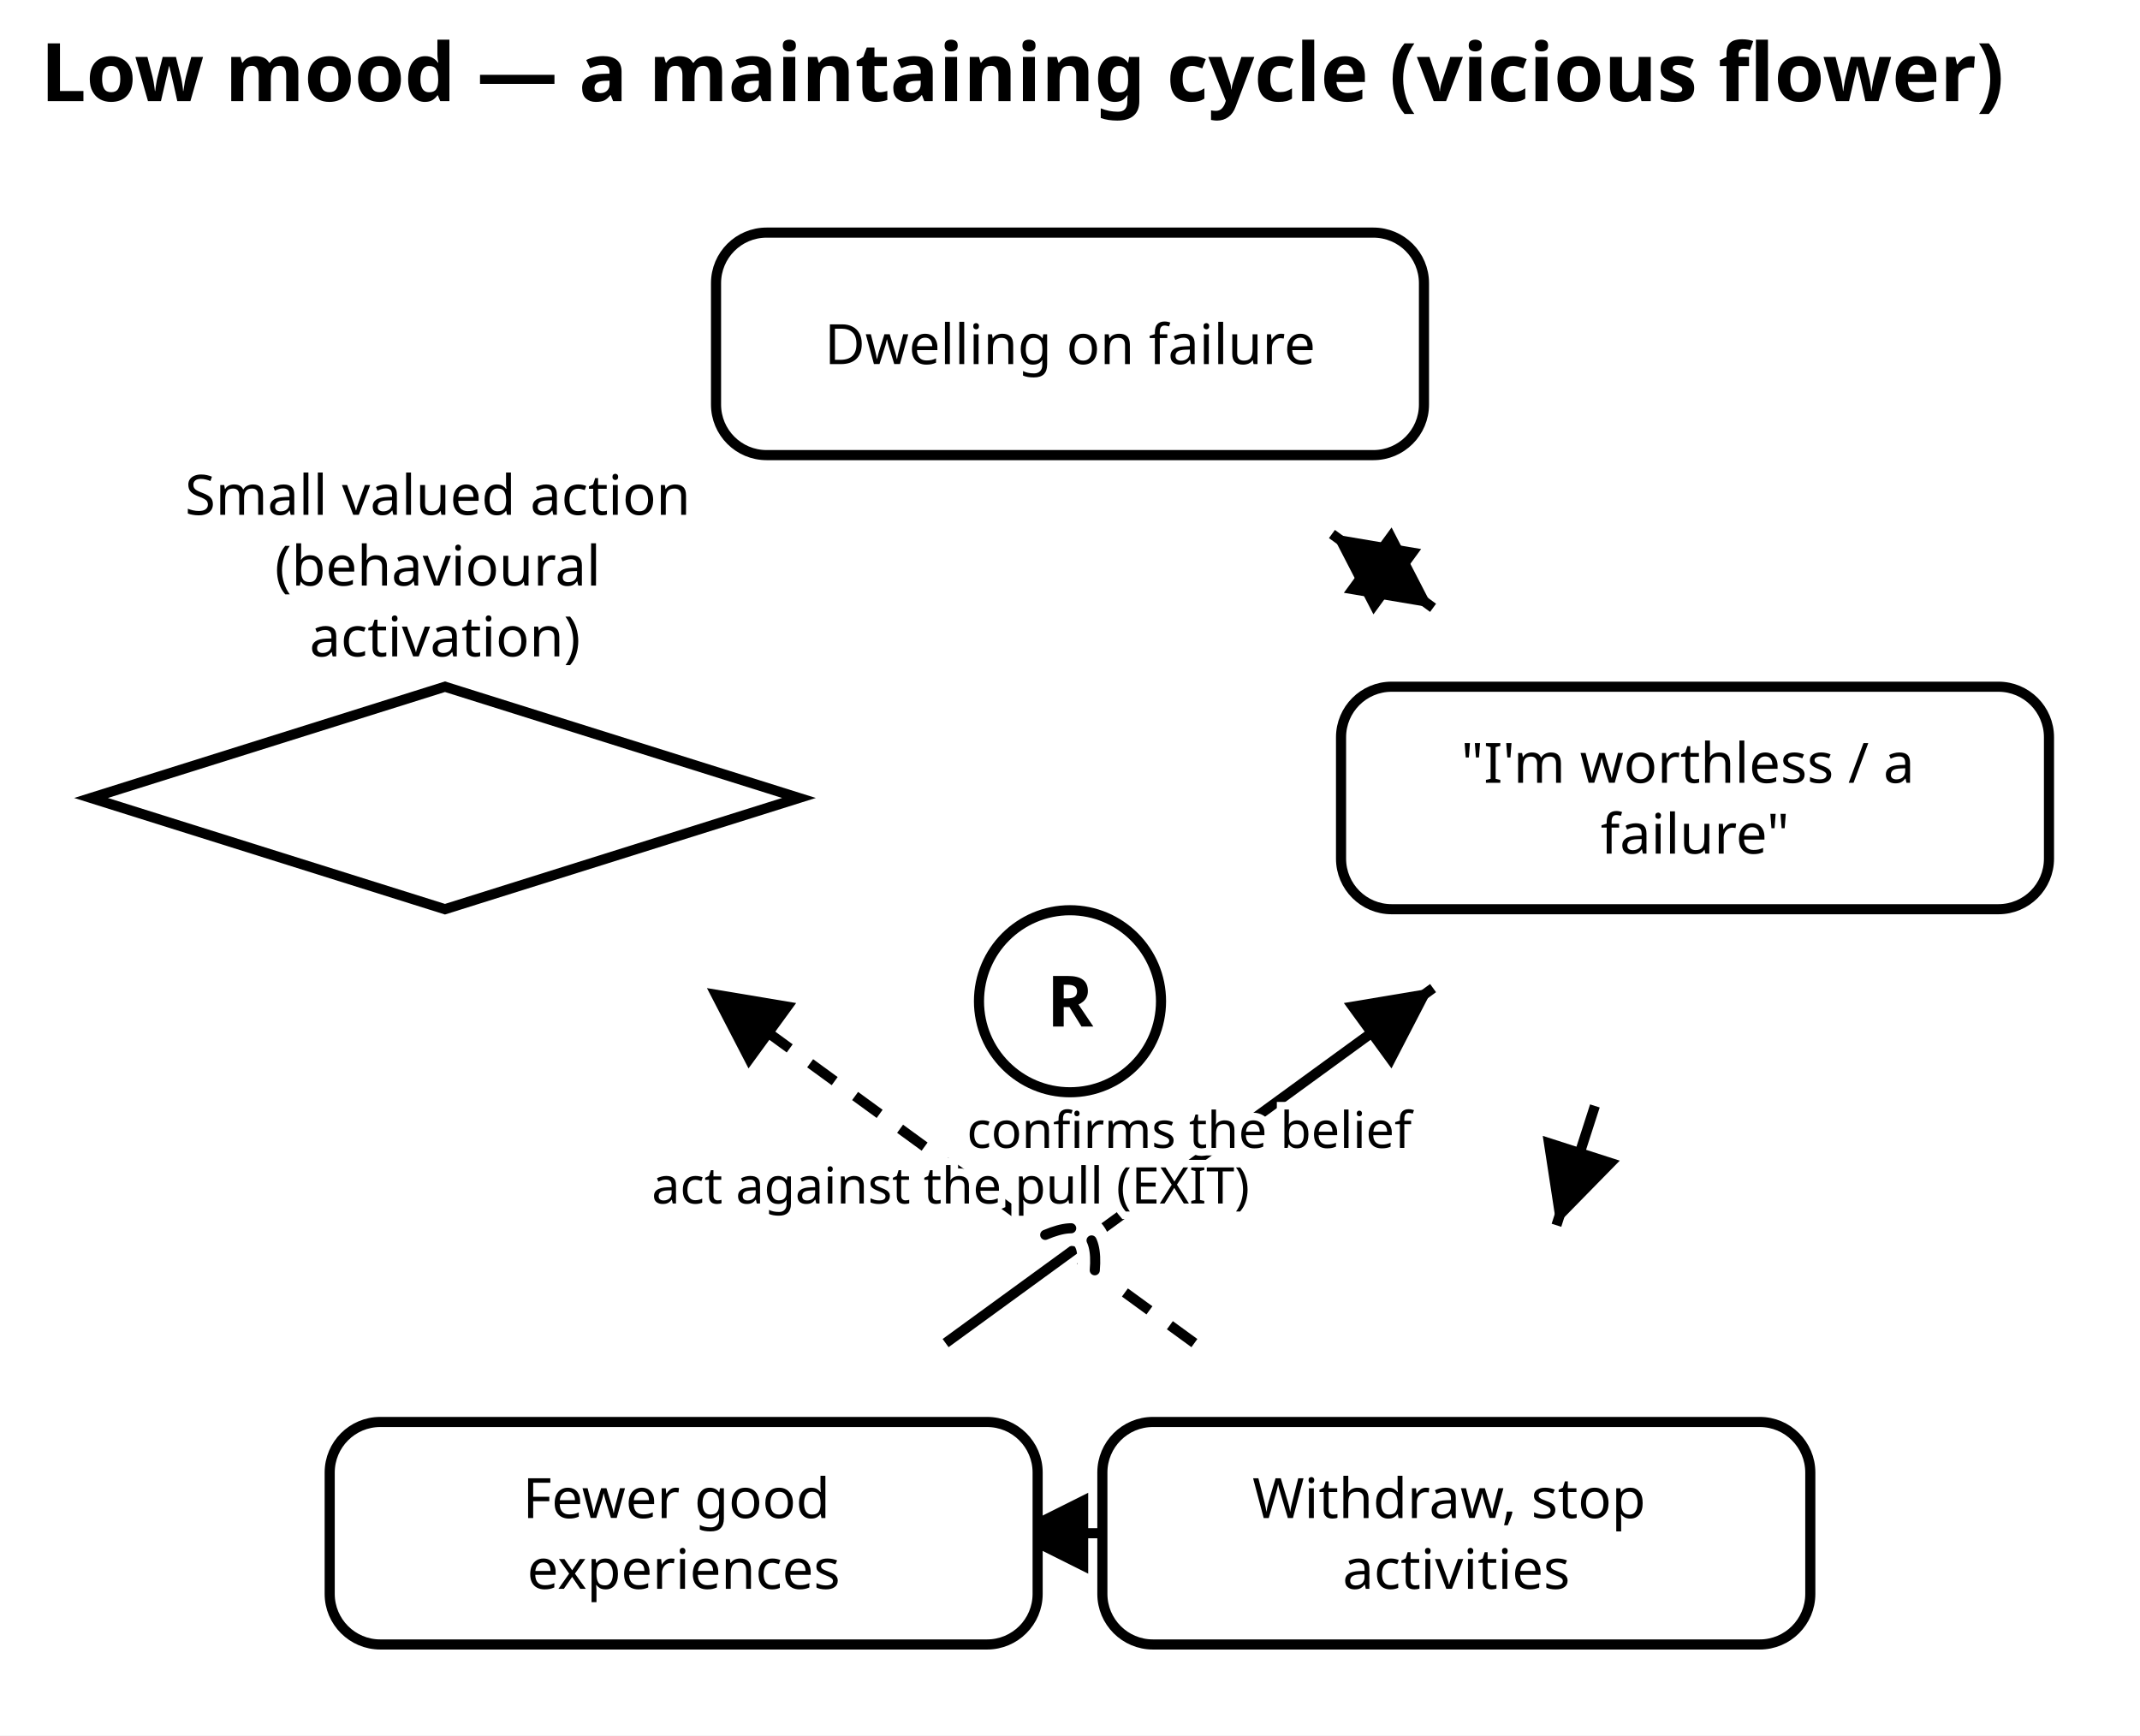
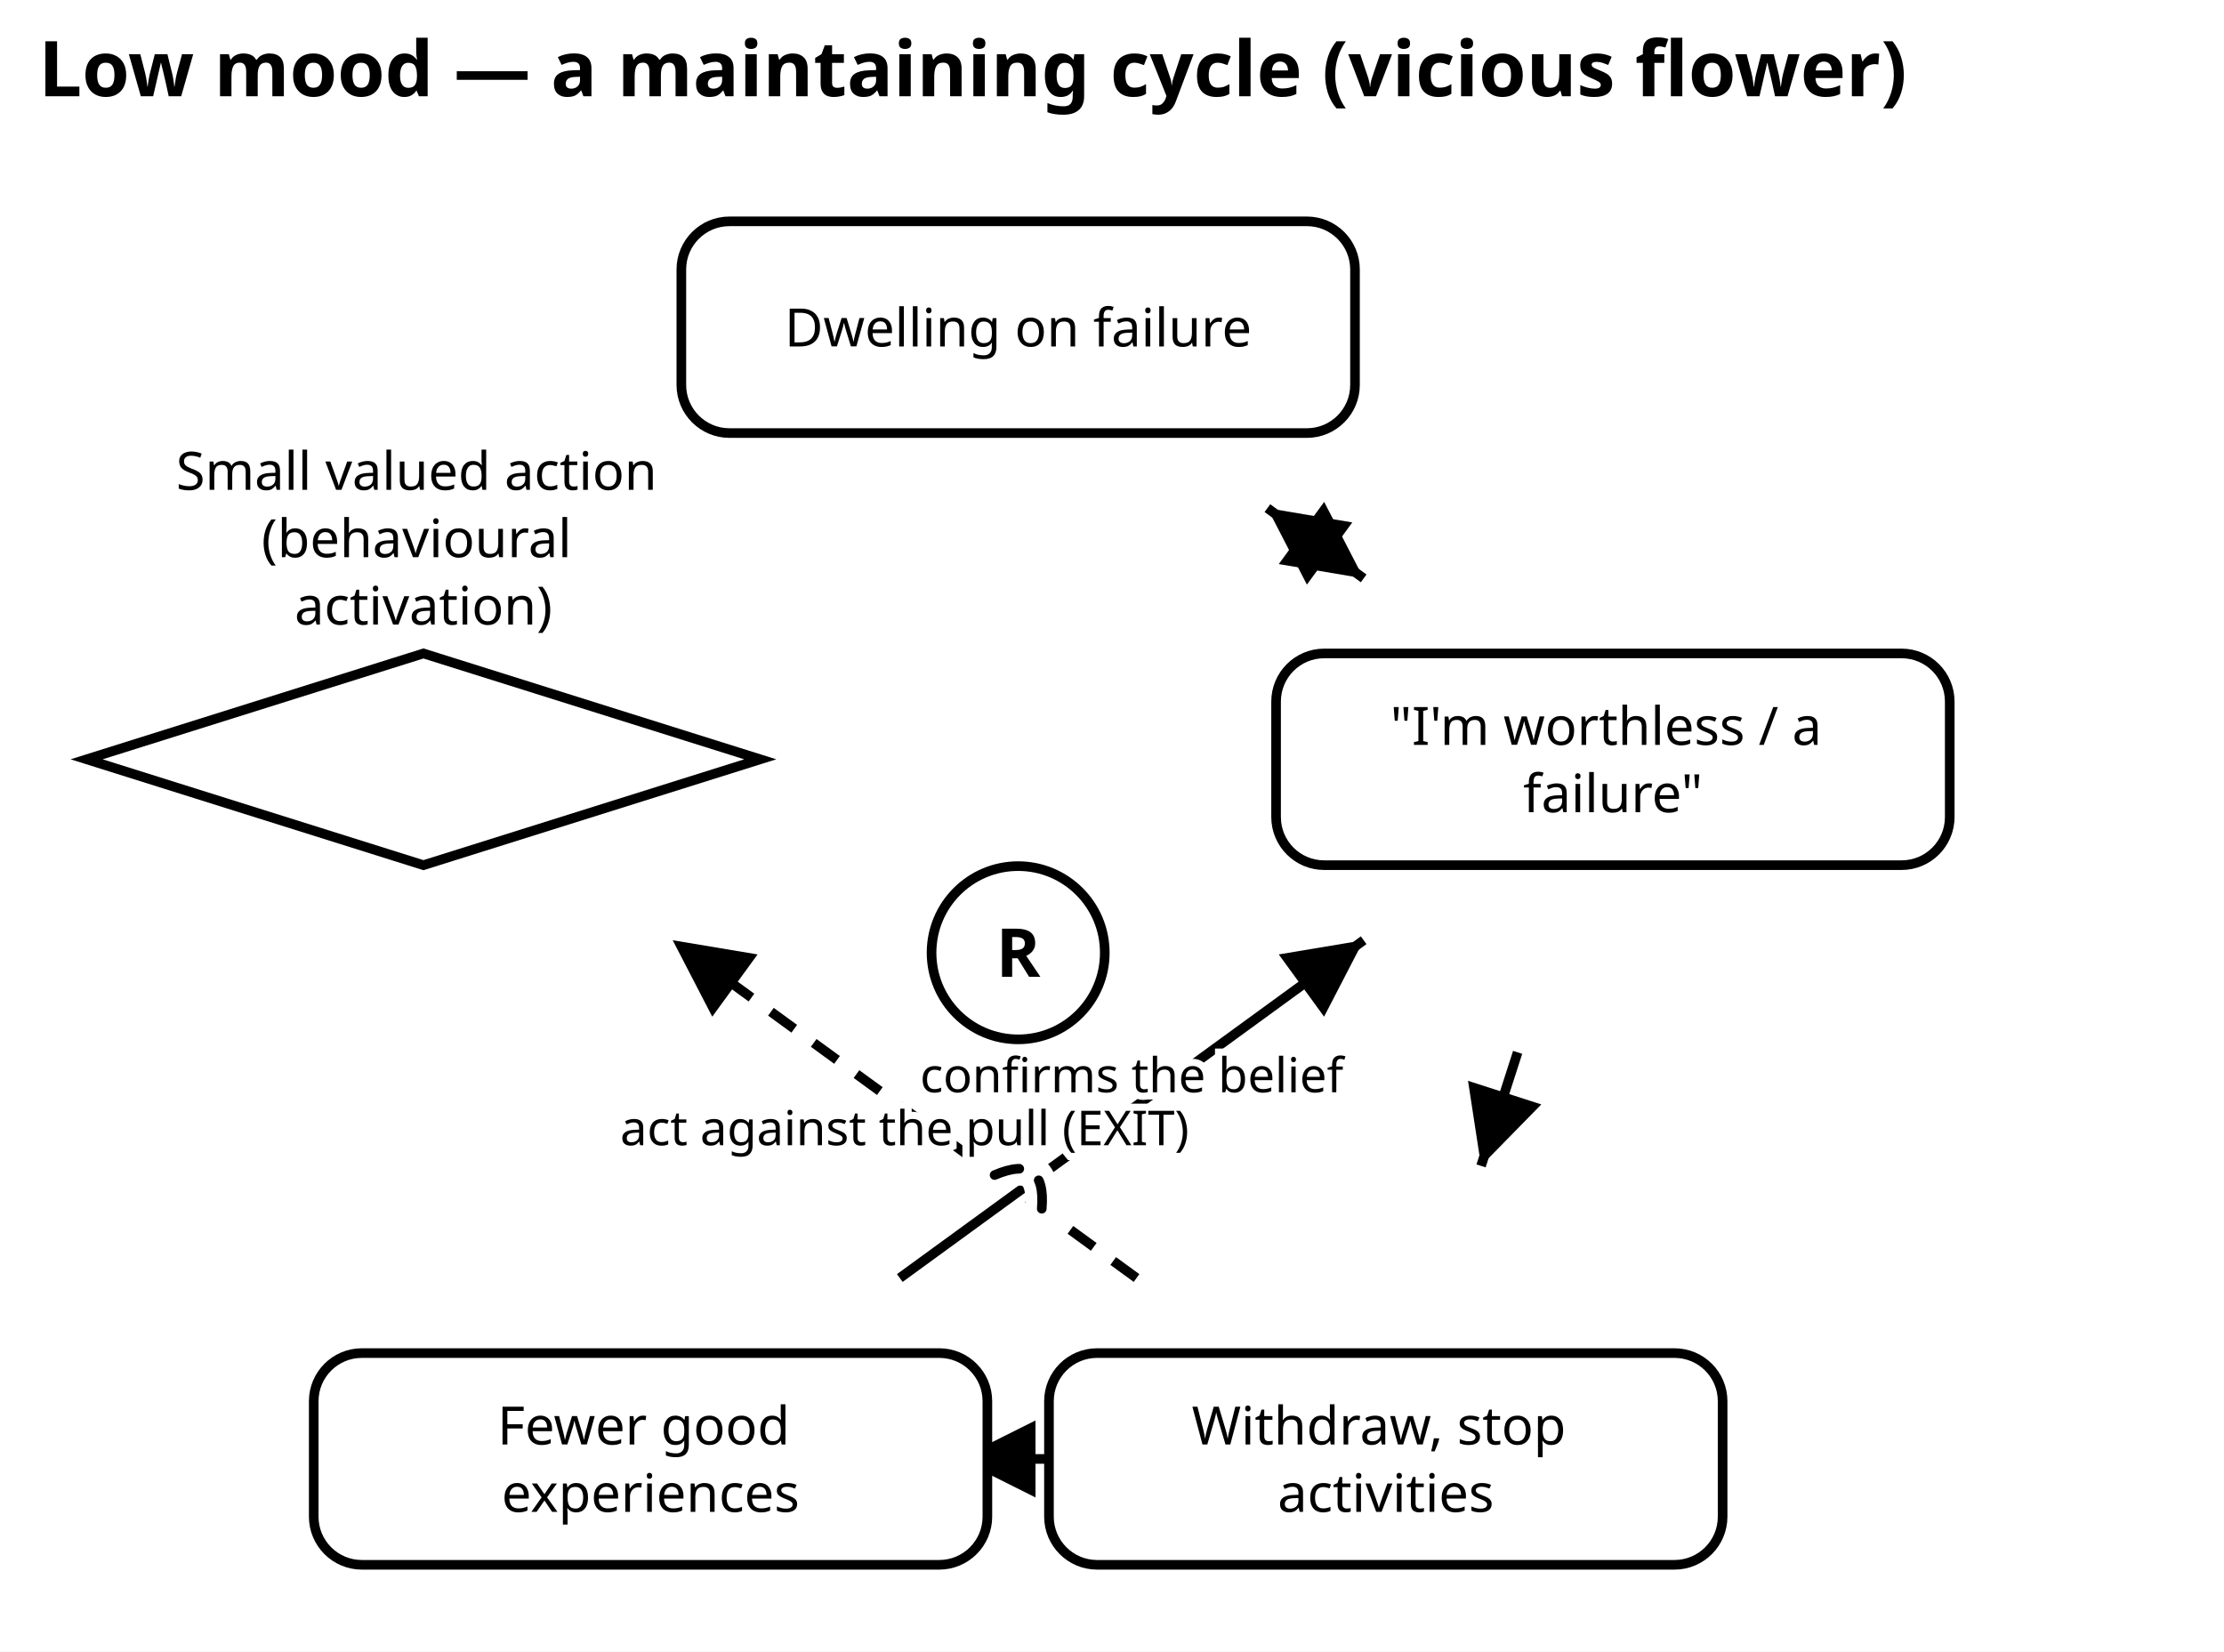
- <svg xmlns="http://www.w3.org/2000/svg" viewBox="68.4 52 423.2 343.2" role="img" aria-label="Maintaining loop: Low mood — a maintaining cycle (vicious flower). Links: &quot;I'm worthless / a failure&quot; -&gt; Withdraw, stop activities; Withdraw, stop activities -&gt; Fewer good experiences; Fewer good experiences -&gt; &quot;I'm worthless / a failure&quot; (reinforcing); &quot;I'm worthless / a failure&quot; &lt;-&gt; Dwelling on failure. Ways out: Withdraw, stop activities to Small valued action (behavioural activation).">
+ <svg xmlns="http://www.w3.org/2000/svg" viewBox="68.4 52 462.2 343.2" role="img" aria-label="Maintaining loop: Low mood — a maintaining cycle (vicious flower). Links: &quot;I'm worthless / a failure&quot; -&gt; Withdraw, stop activities; Withdraw, stop activities -&gt; Fewer good experiences; Fewer good experiences -&gt; &quot;I'm worthless / a failure&quot; (reinforcing); &quot;I'm worthless / a failure&quot; &lt;-&gt; Dwelling on failure. Ways out: Withdraw, stop activities to Small valued action (behavioural activation).">
  <defs>
    <marker id="arrow" markerWidth="10" markerHeight="10" refX="8" refY="4" orient="auto-start-reverse">
      <path d="M0,0 L8,4 L0,8 z" fill="#000" />
    </marker>
  </defs>
-   <rect x="68.4" y="52" width="423.2" height="343.2" fill="#fff" />
+   <rect x="68.4" y="52" width="462.2" height="343.2" fill="#fff" />
  <text x="76.4" y="72" font-family="sans-serif" font-size="16" font-weight="700">Low mood — a maintaining cycle (vicious flower)</text>
  <path data-el="edge:e1" d="M 383.8,270.7 L 376.2,294.3" fill="none" stroke="#000" stroke-width="2" marker-end="url(#arrow)" />
  <path data-el="edge:e2" d="M 292.4,355.2 L 267.6,355.2" fill="none" stroke="#000" stroke-width="2" marker-end="url(#arrow)" />
  <path data-el="edge:e3" d="M 255.4,317.6 L 351.8,247.4" fill="none" stroke="#000" stroke-width="2" marker-end="url(#arrow)" />
  <text data-el="edgelabel:e3" x="303.6" y="279" font-family="sans-serif" font-size="10" text-anchor="middle" stroke="#fff" stroke-width="3" paint-order="stroke">confirms the belief</text>
  <path data-el="edge:e4" d="M 351.8,172.2 L 331.8,157.6" fill="none" stroke="#000" stroke-width="2" marker-start="url(#arrow)" marker-end="url(#arrow)" />
  <path data-el="edge:x1" d="M 304.6,317.6 L 208.2,247.4" fill="none" stroke="#000" stroke-width="2" stroke-dasharray="6 5" marker-end="url(#arrow)" />
  <text data-el="edgelabel:x1" x="256.4" y="290" font-family="sans-serif" font-size="10" text-anchor="middle" stroke="#fff" stroke-width="3" paint-order="stroke">act against the pull (EXIT)</text>
  <path d="M 284.9,303.2 Q 285.9,291.6 275.1,296.2" fill="none" stroke="#fff" stroke-width="7" stroke-linecap="round" />
  <path d="M 284.9,303.2 Q 285.9,291.6 275.1,296.2" fill="none" stroke="#000" stroke-width="2" stroke-dasharray="6 5" stroke-linecap="round" />
  <circle cx="280" cy="250" r="18" fill="#fff" stroke="#000" stroke-width="2" />
  <text x="280" y="255" text-anchor="middle" font-family="sans-serif" font-size="14" font-weight="700">R</text>
  <rect data-el="node:belief" x="333.6" y="187.8" width="140" height="44" rx="10" ry="10" fill="#fff" stroke="#000" stroke-width="2" />
  <text text-anchor="middle" font-family="sans-serif" font-size="11" data-el="nodelabel:belief">
    <tspan x="403.6" y="206.8">"I'm worthless / a</tspan>
    <tspan x="403.6" y="220.8">failure"</tspan>
  </text>
  <rect data-el="node:withdraw" x="286.4" y="333.2" width="140" height="44" rx="10" ry="10" fill="#fff" stroke="#000" stroke-width="2" />
  <text text-anchor="middle" font-family="sans-serif" font-size="11" data-el="nodelabel:withdraw">
    <tspan x="356.4" y="352.2">Withdraw, stop</tspan>
    <tspan x="356.4" y="366.2">activities</tspan>
  </text>
  <rect data-el="node:rewards" x="133.6" y="333.2" width="140" height="44" rx="10" ry="10" fill="#fff" stroke="#000" stroke-width="2" />
  <text text-anchor="middle" font-family="sans-serif" font-size="11" data-el="nodelabel:rewards">
    <tspan x="203.6" y="352.2">Fewer good</tspan>
    <tspan x="203.6" y="366.2">experiences</tspan>
  </text>
  <rect data-el="node:rumination" x="210" y="98" width="140" height="44" rx="10" ry="10" fill="#fff" stroke="#000" stroke-width="2" />
  <text x="280" y="124" font-family="sans-serif" font-size="11" text-anchor="middle" data-el="nodelabel:rumination">Dwelling on failure</text>
  <polygon data-el="node:out" points="156.4,187.8 226.4,209.8 156.4,231.8 86.4,209.8" fill="#fff" stroke="#000" stroke-width="2" />
  <text text-anchor="middle" font-family="sans-serif" font-size="11" stroke="#fff" stroke-width="3" paint-order="stroke" data-el="nodelabel:out">
    <tspan x="156.4" y="153.8">Small valued action</tspan>
    <tspan x="156.4" y="167.8">(behavioural</tspan>
    <tspan x="156.4" y="181.8">activation)</tspan>
  </text>
</svg>
